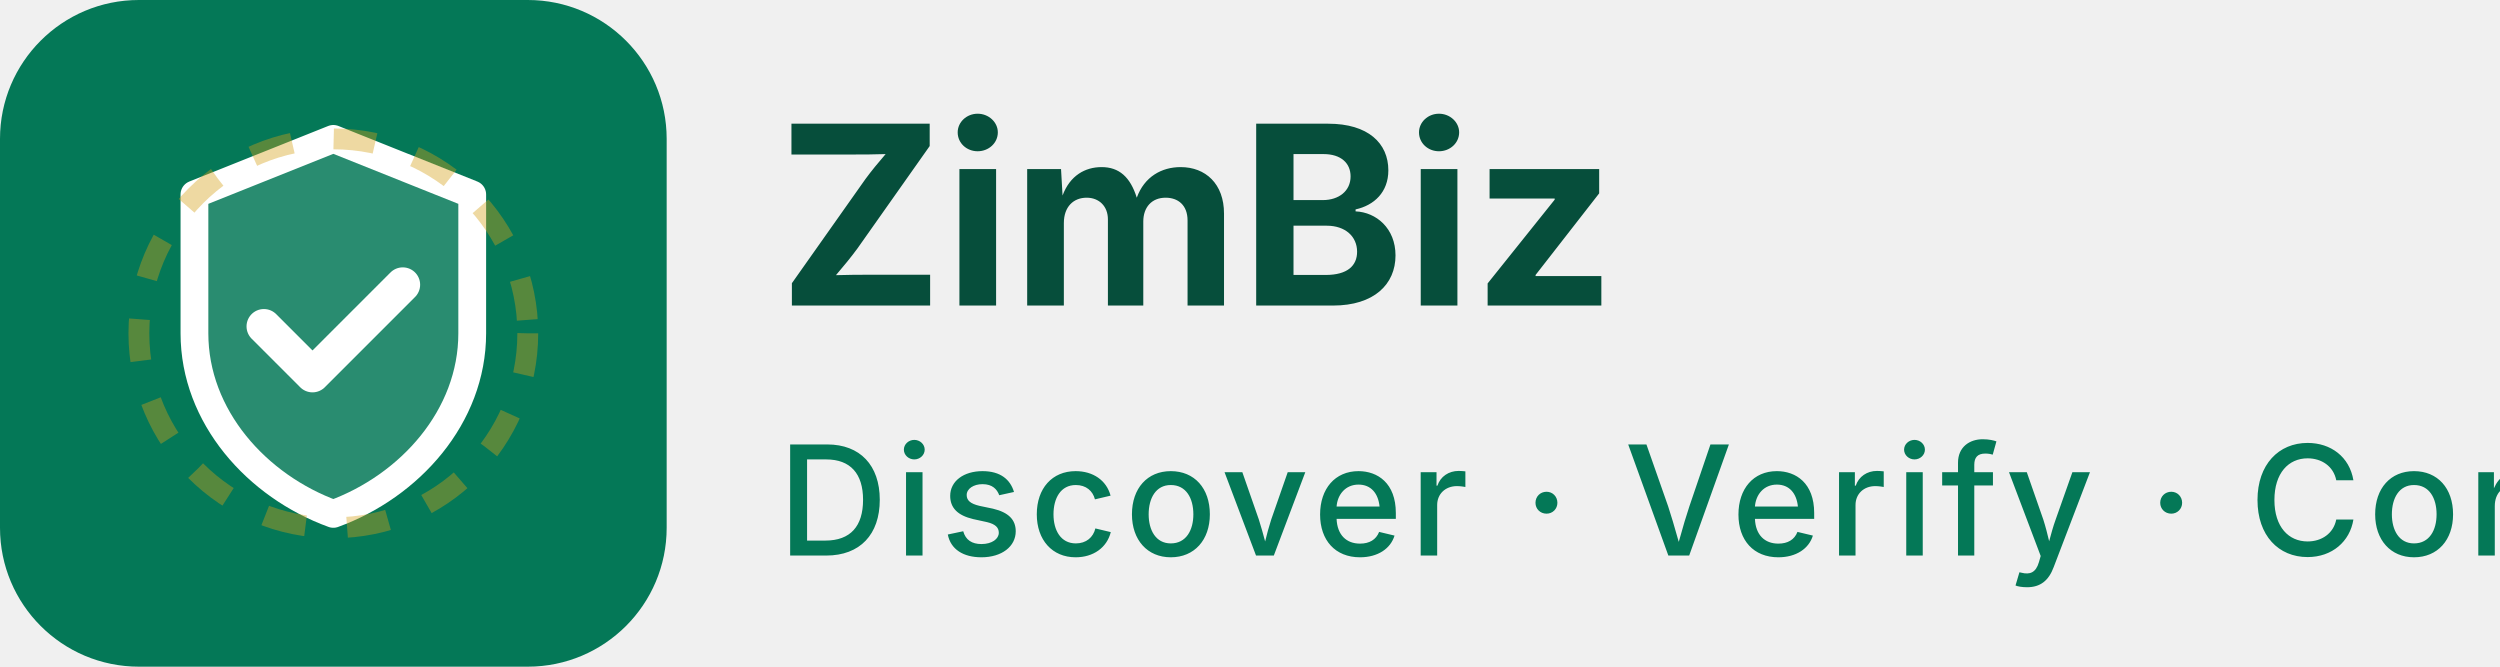
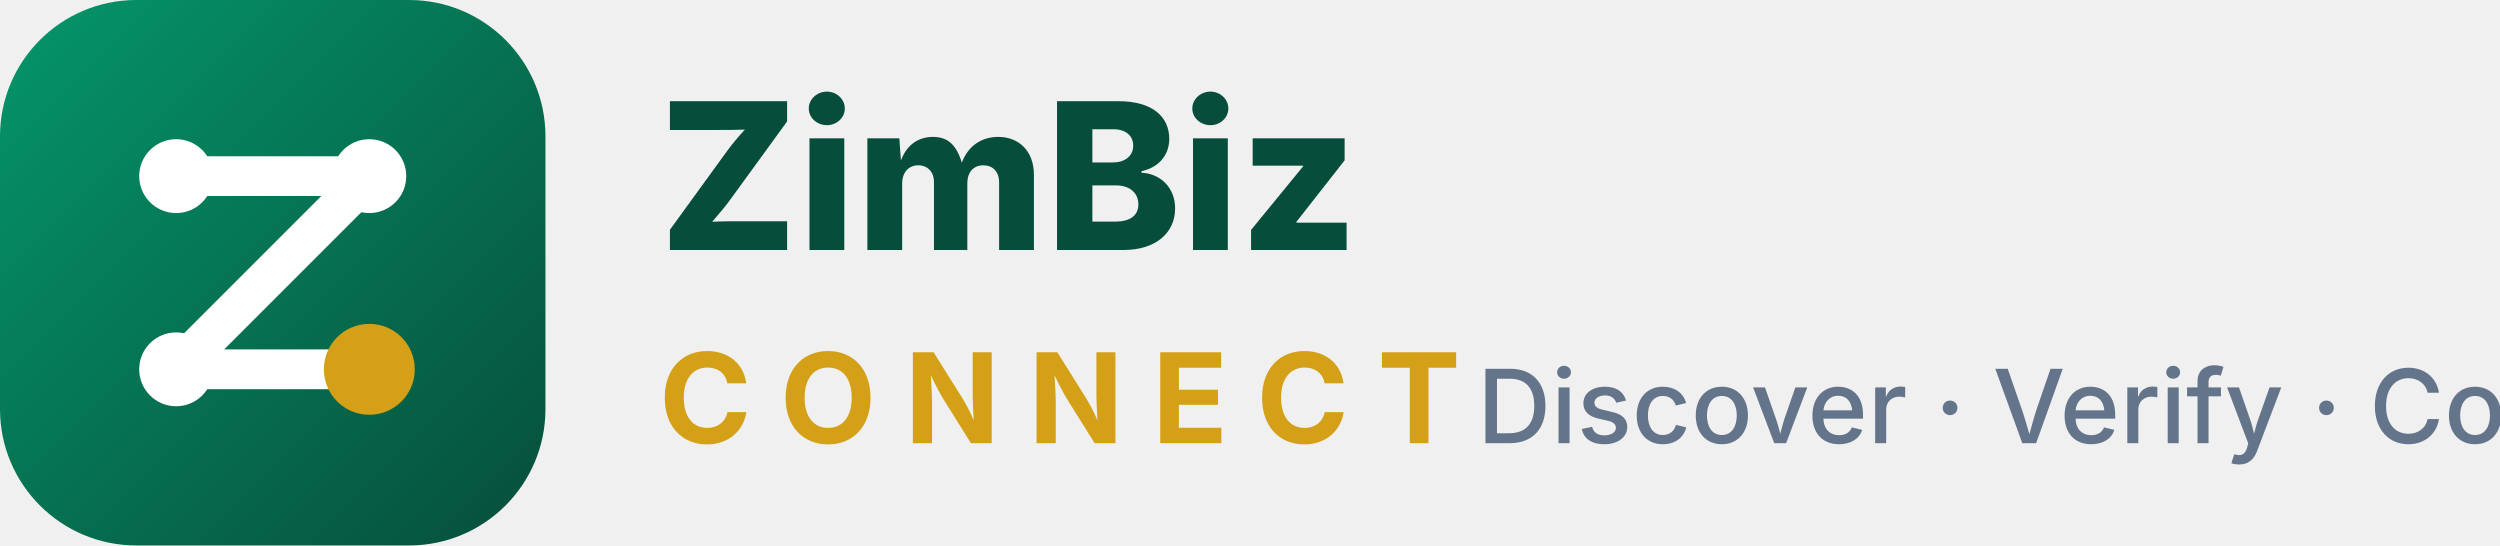
- <svg xmlns="http://www.w3.org/2000/svg" viewBox="0 0 180 48" fill="none">
-   <rect width="48" height="48" rx="10" fill="#047857" />
-   <path d="M24 10L34 14V24C34 30 29.5 35 24 37C18.5 35 14 30 14 24V14L24 10Z" fill="white" fill-opacity="0.15" stroke="white" stroke-width="2" stroke-linejoin="round" />
-   <path d="M19 23.5L22.5 27L29 20.5" stroke="white" stroke-width="2.5" stroke-linecap="round" stroke-linejoin="round" />
-   <circle cx="24" cy="24" r="14" stroke="#D4A017" stroke-width="1.5" stroke-opacity="0.4" stroke-dasharray="3 3" />
-   <text x="56" y="22" font-family="Inter, sans-serif" font-size="18" font-weight="700" fill="#064E3B">ZimBiz</text>
-   <text x="56" y="40" font-family="Inter, sans-serif" font-size="11" font-weight="500" fill="#047857" letter-spacing="0.5">Discover · Verify · Connect</text>
+ <svg xmlns="http://www.w3.org/2000/svg" viewBox="0 0 220 48" fill="none">
+   <defs>
+     <linearGradient id="zb-bg" x1="0" y1="0" x2="48" y2="48" gradientUnits="userSpaceOnUse">
+       <stop offset="0" stop-color="#059669" />
+       <stop offset="1" stop-color="#064E3B" />
+     </linearGradient>
+   </defs>
+   <rect width="48" height="48" rx="12" fill="url(#zb-bg)" />
+   <path d="M15.5 15.5H32.5L15.5 32.5H32.5" stroke="white" stroke-width="3.5" stroke-linecap="round" stroke-linejoin="round" />
+   <circle cx="15.5" cy="15.5" r="3.25" fill="white" />
+   <circle cx="32.5" cy="15.5" r="3.25" fill="white" />
+   <circle cx="15.5" cy="32.5" r="3.25" fill="white" />
+   <circle cx="32.5" cy="32.5" r="4" fill="#D4A017" />
+   <text x="58" y="22" font-family="Inter, system-ui, sans-serif" font-size="18" font-weight="800" fill="#064E3B">ZimBiz</text>
+   <text x="58" y="39" font-family="Inter, system-ui, sans-serif" font-size="11" font-weight="700" fill="#D4A017" letter-spacing="2.5">CONNECT</text>
+   <text x="130" y="39" font-family="Inter, system-ui, sans-serif" font-size="9" font-weight="500" fill="#64748B">Discover · Verify · Connect</text>
</svg>
